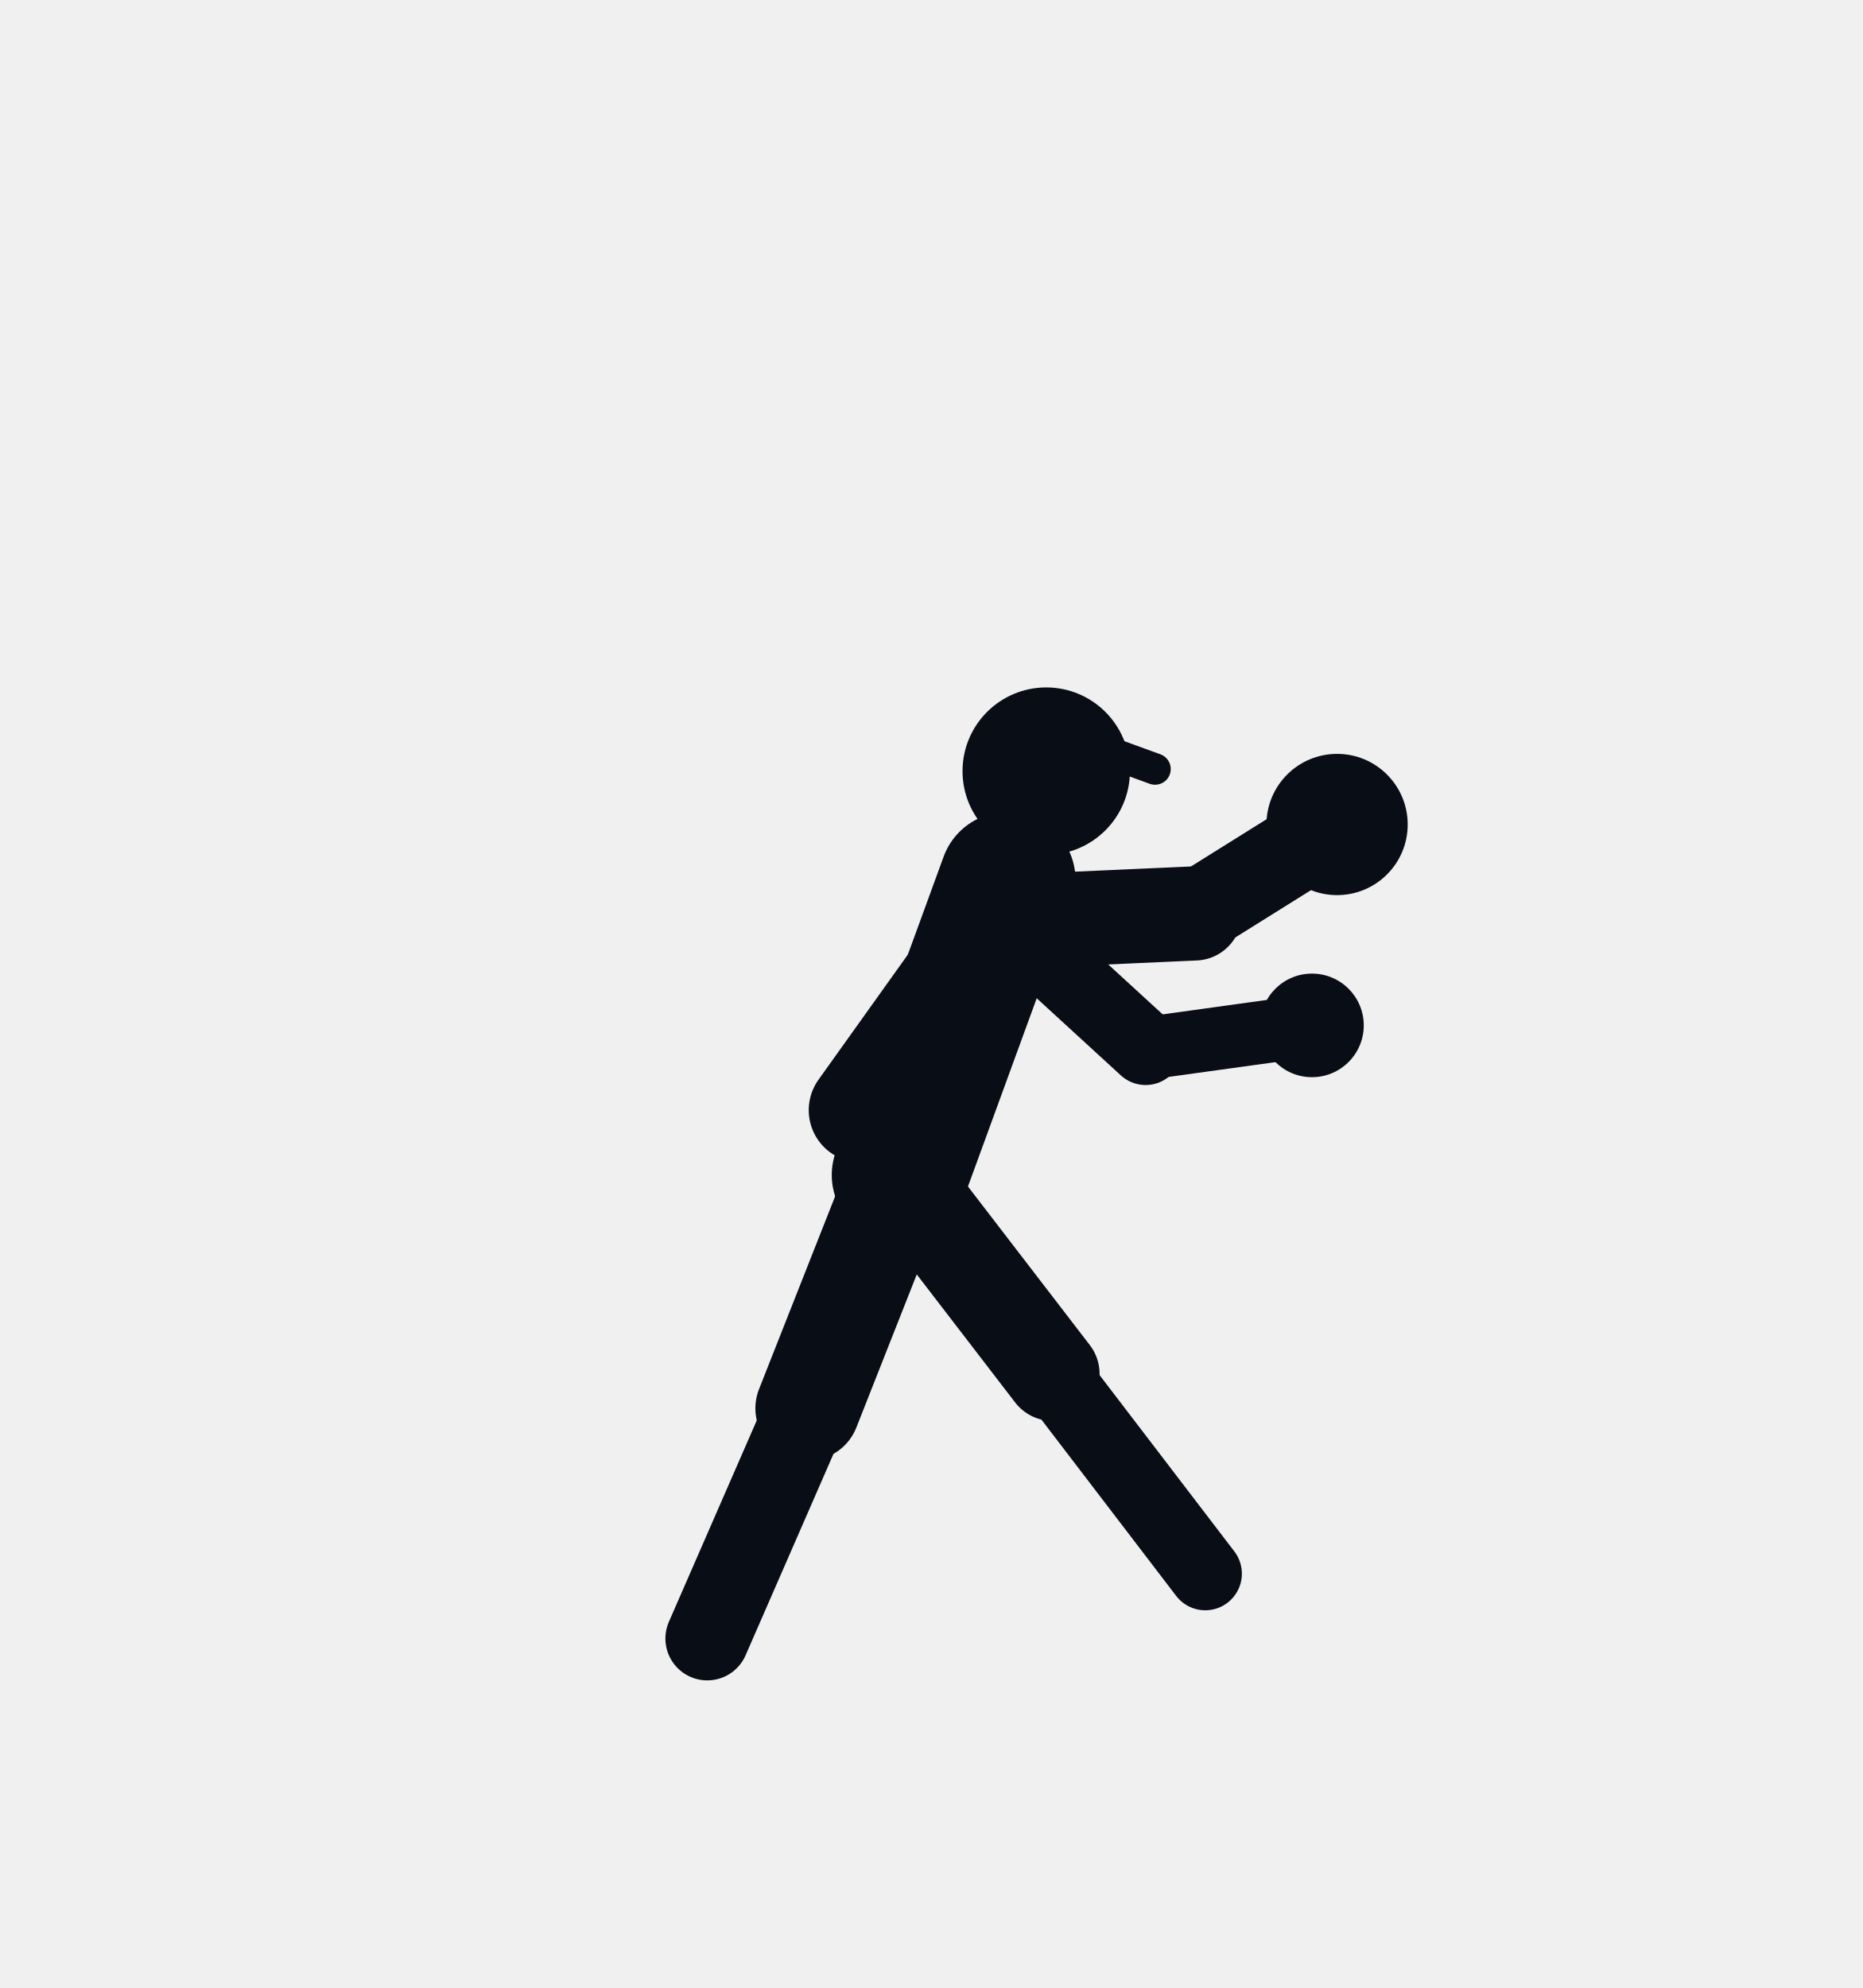
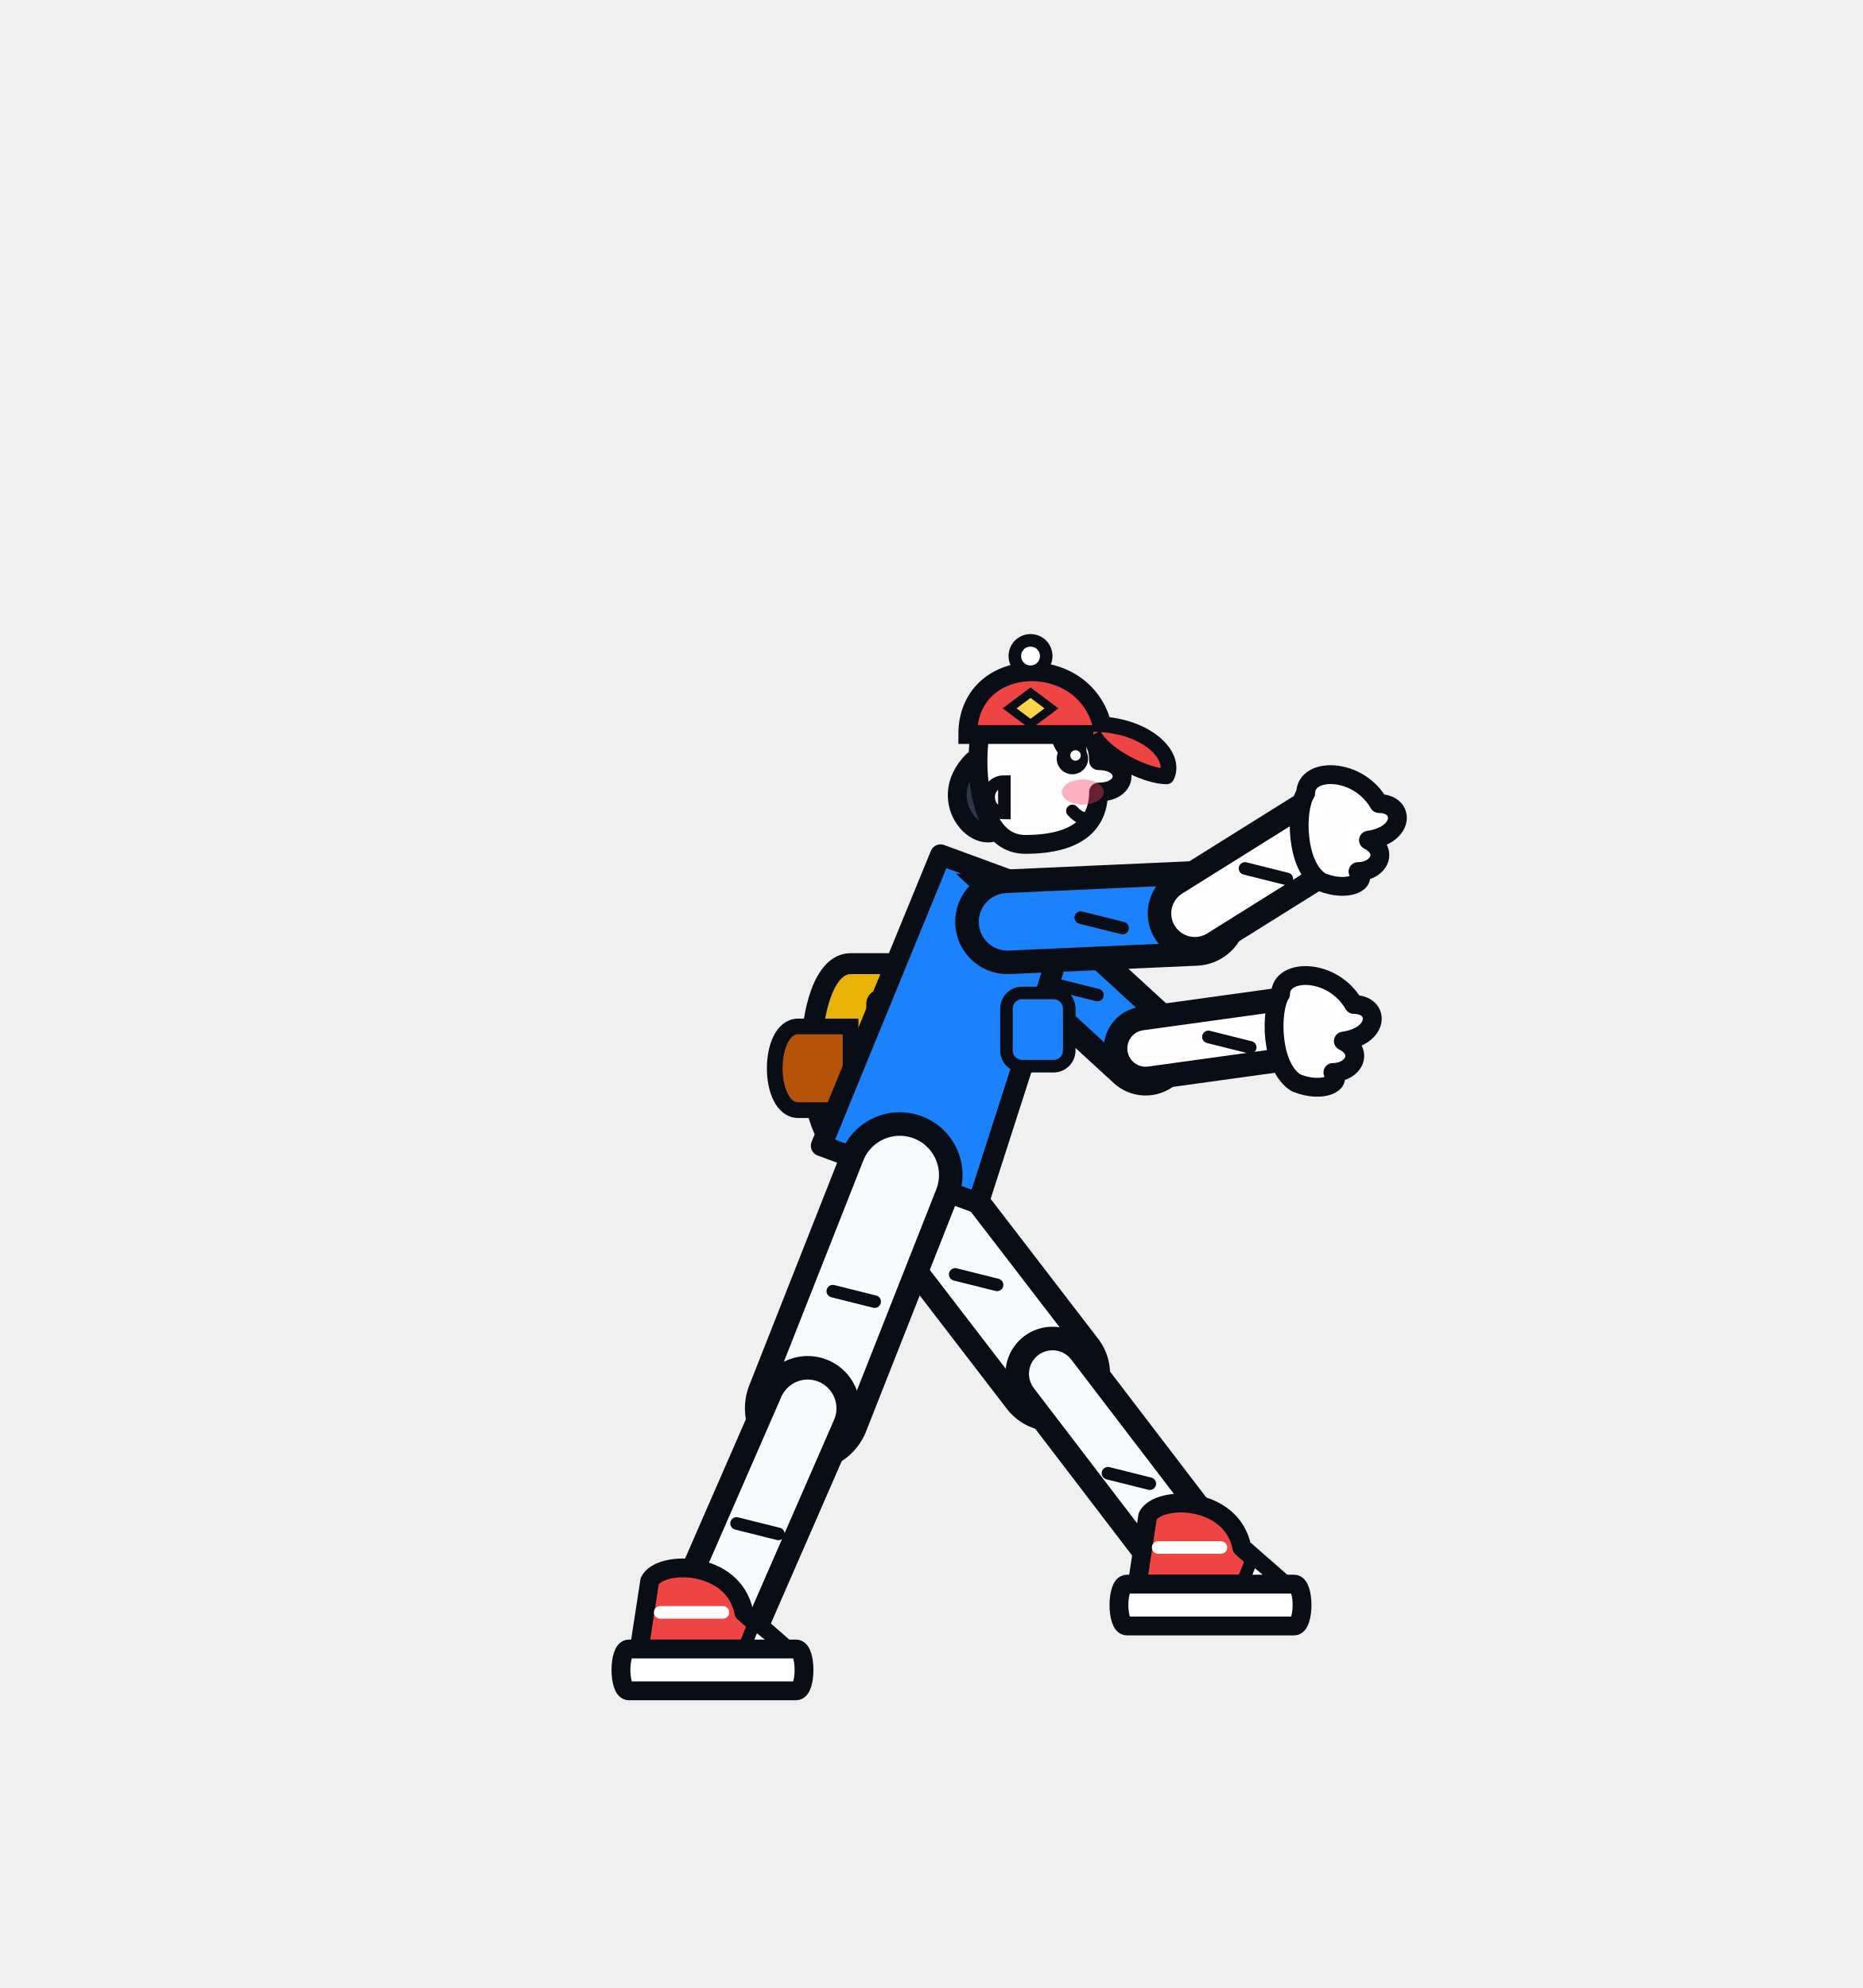
<svg xmlns="http://www.w3.org/2000/svg" viewBox="-34 -22 178 190" width="178" height="190">
-   <line x1="52.0" y1="90.3" x2="66.6" y2="109.3" stroke="#090d16" stroke-width="9" stroke-linecap="round" />
-   <line x1="66.6" y1="109.3" x2="81.2" y2="128.4" stroke="#090d16" stroke-width="7" stroke-linecap="round" />
-   <line x1="62.3" y1="66.1" x2="75.5" y2="78.2" stroke="#090d16" stroke-width="7" stroke-linecap="round" />
-   <line x1="75.5" y1="78.2" x2="91.4" y2="76.0" stroke="#090d16" stroke-width="6" stroke-linecap="round" />
-   <circle cx="91.4" cy="76.0" r="4.95" fill="#090d16" />
-   <line x1="58.3" y1="70.1" x2="48.3" y2="84.1" stroke="#090d16" stroke-width="10" stroke-linecap="round" />
-   <line x1="52.0" y1="90.3" x2="62.3" y2="62.1" stroke="#090d16" stroke-width="13" stroke-linecap="round" />
-   <circle cx="66.0" cy="51.7" r="8" fill="#090d16" />
-   <line x1="52.0" y1="90.3" x2="43.2" y2="112.6" stroke="#090d16" stroke-width="10" stroke-linecap="round" />
-   <line x1="43.2" y1="112.6" x2="33.6" y2="134.6" stroke="#090d16" stroke-width="8" stroke-linecap="round" />
-   <line x1="62.3" y1="66.1" x2="80.2" y2="65.3" stroke="#090d16" stroke-width="9" stroke-linecap="round" />
-   <line x1="80.2" y1="65.3" x2="93.8" y2="56.8" stroke="#090d16" stroke-width="8" stroke-linecap="round" />
-   <circle cx="93.8" cy="56.8" r="6.75" fill="#090d16" />
-   <line x1="69.8" y1="49.1" x2="76.4" y2="51.5" stroke="#090d16" stroke-width="3" stroke-linecap="round" />
+   <line x1="52.0" y1="90.3" x2="66.6" y2="109.3" stroke="#090d16" stroke-width="11" stroke-linecap="round" stroke-linejoin="round" />
+   <line x1="52.0" y1="90.3" x2="66.6" y2="109.3" stroke="#f8fafc" stroke-width="6.5" stroke-linecap="round" stroke-linejoin="round" />
+   <line x1="57.3" y1="99.8" x2="61.3" y2="100.8" stroke="#090d16" stroke-width="1.2" stroke-linecap="round" />
+   <line x1="66.6" y1="109.3" x2="81.2" y2="128.4" stroke="#090d16" stroke-width="9" stroke-linecap="round" stroke-linejoin="round" />
+   <line x1="66.6" y1="109.3" x2="81.2" y2="128.4" stroke="#f8fafc" stroke-width="4.5" stroke-linecap="round" stroke-linejoin="round" />
+   <line x1="71.9" y1="118.8" x2="75.9" y2="119.8" stroke="#090d16" stroke-width="1.2" stroke-linecap="round" />
+   <path d="M 74.7 129.4                            L 75.7 122.9                            C 76.7 120.9 83.7 120.9 84.7 125.9                            L 88.7 129.4 Z" fill="#ef4444" stroke="#090d16" stroke-width="1.8" stroke-linejoin="round" />
+   <path d="M 85.7 126.9                              L 88.7 129.4                              L 84.7 129.4 Z" fill="#ffffff" stroke="#090d16" stroke-width="1.2" />
+   <path d="M 73.7 129.4                            L 89.7 129.4                            C 90.7 129.4 90.7 133.4 89.7 133.4                            L 73.7 133.4                            C 72.7 133.4 72.7 129.4 73.7 129.4 Z" fill="#ffffff" stroke="#090d16" stroke-width="1.8" stroke-linejoin="round" />
+   <line x1="76.7" y1="125.9" x2="82.7" y2="125.9" stroke="#ffffff" stroke-width="1.2" stroke-linecap="round" />
+   <line x1="62.3" y1="66.1" x2="75.5" y2="78.2" stroke="#090d16" stroke-width="9" stroke-linecap="round" stroke-linejoin="round" />
+   <line x1="62.3" y1="66.1" x2="75.5" y2="78.2" stroke="#1b82fb" stroke-width="4.5" stroke-linecap="round" stroke-linejoin="round" />
+   <line x1="66.9" y1="72.1" x2="70.9" y2="73.1" stroke="#090d16" stroke-width="1.2" stroke-linecap="round" />
+   <line x1="75.5" y1="78.2" x2="91.4" y2="76.0" stroke="#090d16" stroke-width="8" stroke-linecap="round" stroke-linejoin="round" />
+   <line x1="75.5" y1="78.2" x2="91.4" y2="76.0" stroke="#fffdfd" stroke-width="3.5" stroke-linecap="round" stroke-linejoin="round" />
+   <line x1="81.5" y1="77.1" x2="85.5" y2="78.1" stroke="#090d16" stroke-width="1.2" stroke-linecap="round" />
+   <path d="M 88.4 73.0               C 88.4 70.5 93.4 70.5 95.4 74.0               C 97.9 74.0 97.9 77.0 94.4 77.5               C 96.4 78.5 95.4 80.5 93.4 80.5               C 94.4 81.5 92.4 82.5 89.9 81.5               C 87.4 80.0 87.4 74.5 88.4 73.0 Z" fill="#fffdfd" stroke="#090d16" stroke-width="1.8" stroke-linejoin="round" />
+   <path d="M 58.3 70.1                           H 47.3                           C 42.3 70.1 42.3 88.1 47.3 88.1                           H 58.3 Z" fill="#eab308" stroke="#090d16" stroke-width="2" stroke-linejoin="round" />
+   <path d="M 47.3 76.1                             H 42.3                             C 39.3 76.1 39.3 84.1 42.3 84.1                             H 47.3 Z" fill="#b45309" stroke="#090d16" stroke-width="1.5" />
+   <line x1="52.3" y1="70.1" x2="52.3" y2="88.1" stroke="#090d16" stroke-width="1.2" stroke-dasharray="1.5,1.5" />
+   <rect x="48.3" y="78.1" width="5" height="7" rx="1.5" fill="#f8fafc" stroke="#090d16" stroke-width="1" />
+   <rect x="49.3" y="73.1" width="3" height="6" rx="0.8" fill="#10b981" stroke="#090d16" stroke-width="1" />
+   <rect x="50.3" y="71.1" width="1" height="2" fill="#3b82f6" />
+   <path d="M 58.3 70.1 Q 64.3 72.1 61.3 78.1" fill="none" stroke="#090d16" stroke-width="2" stroke-linecap="round" />
+   <path d="M 58.3 84.1 Q 63.3 83.1 60.3 79.1" fill="none" stroke="#090d16" stroke-width="2" stroke-linecap="round" />
+   <path d="M 44.5 87.5 L 59.5 93.0 L 68.7 64.4 L 55.9 59.7 Z" fill="#1b82fb" stroke="#090d16" stroke-width="2" stroke-linejoin="round" />
+   <rect x="62.2" y="72.9" width="6" height="7" rx="1.5" fill="#1b82fb" stroke="#090d16" stroke-width="1.2" />
+   <path d="M 58.9 62.1 L 65.6 62.1 L 63.8 66.6 Z" fill="#ffffff" stroke="#090d16" stroke-width="1.2" />
+   <path d="M 59.0 50.7 C 55.0 54.7 60.0 59.7 62.0 56.7 Z" fill="#2d3748" stroke="#090d16" stroke-width="1.8" stroke-linejoin="round" />
+   <path d="M 60.0 46.7                          C 70.0 45.7 71.0 48.7 71.0 50.7                          C 74.0 50.7 74.0 53.7 71.0 53.7                          C 71.0 56.7 69.0 58.7 64.0 58.7                          C 59.0 58.7 59.0 49.7 60.0 46.7 Z" fill="#fffdfd" stroke="#090d16" stroke-width="1.8" stroke-linejoin="round" />
+   <path d="M 67.0 46.7 Q 70.0 48.7 69.0 50.7 Q 67.0 49.7 67.0 47.7 Z" fill="#2d3748" stroke="#090d16" stroke-width="1.2" />
+   <path d="M 62.0 52.7 C 60.0 52.7 60.0 55.7 62.0 55.7 Z" fill="#fffdfd" stroke="#090d16" stroke-width="1.2" />
+   <circle cx="68.5" cy="50.5" r="1.5" fill="#090d16" />
+   <circle cx="68.8" cy="50.2" r="0.5" fill="#ffffff" />
+   <path d="M 67.2 48.2 Q 68.8 47.5 70.2 48.2" fill="none" stroke="#090d16" stroke-width="1.2" stroke-linecap="round" />
+   <ellipse cx="69.5" cy="53.7" rx="2" ry="1.2" fill="#f43f5e" opacity="0.4" />
+   <path d="M 68.5 55.5 Q 69.8 56.9 70.5 55.5" fill="none" stroke="#090d16" stroke-width="1.2" stroke-linecap="round" />
+   <path d="M 58.5 48.2                             C 58.5 40.2 70.5 40.2 71.5 48.2 Z" fill="#ef4444" stroke="#090d16" stroke-width="1.8" />
+   <path d="M 70.5 47.2                             C 75.5 47.2 78.5 50.2 77.5 52.2                             C 75.5 52.2 71.5 50.2 70.5 48.2" fill="#ef4444" stroke="#090d16" stroke-width="1.5" stroke-linejoin="round" />
+   <circle cx="64.5" cy="40.7" r="1.5" fill="#ffffff" stroke="#090d16" stroke-width="1.2" />
+   <polygon points="64.5, 44.2 66.5, 45.7 64.5, 47.2 62.5, 45.7" fill="#fcd34d" stroke="#090d16" stroke-width="0.8" />
+   <line x1="52.0" y1="90.3" x2="43.2" y2="112.6" stroke="#090d16" stroke-width="12" stroke-linecap="round" stroke-linejoin="round" />
+   <line x1="52.0" y1="90.3" x2="43.2" y2="112.6" stroke="#f8fafc" stroke-width="7.5" stroke-linecap="round" stroke-linejoin="round" />
+   <line x1="45.6" y1="101.4" x2="49.6" y2="102.4" stroke="#090d16" stroke-width="1.2" stroke-linecap="round" />
+   <line x1="43.2" y1="112.6" x2="33.6" y2="134.6" stroke="#090d16" stroke-width="10" stroke-linecap="round" stroke-linejoin="round" />
+   <line x1="43.2" y1="112.6" x2="33.6" y2="134.6" stroke="#f8fafc" stroke-width="5.5" stroke-linecap="round" stroke-linejoin="round" />
+   <line x1="36.4" y1="123.6" x2="40.4" y2="124.6" stroke="#090d16" stroke-width="1.2" stroke-linecap="round" />
+   <path d="M 27.1 135.6                            L 28.1 129.1                            C 29.1 127.1 36.1 127.1 37.1 132.1                            L 41.1 135.6 Z" fill="#ef4444" stroke="#090d16" stroke-width="1.8" stroke-linejoin="round" />
+   <path d="M 38.1 133.1                              L 41.1 135.6                              L 37.1 135.6 Z" fill="#ffffff" stroke="#090d16" stroke-width="1.2" />
+   <path d="M 26.1 135.6                            L 42.1 135.6                            C 43.1 135.6 43.1 139.6 42.1 139.6                            L 26.1 139.6                            C 25.1 139.6 25.1 135.6 26.1 135.6 Z" fill="#ffffff" stroke="#090d16" stroke-width="1.8" stroke-linejoin="round" />
+   <line x1="29.1" y1="132.1" x2="35.1" y2="132.1" stroke="#ffffff" stroke-width="1.2" stroke-linecap="round" />
+   <line x1="62.3" y1="66.1" x2="80.2" y2="65.3" stroke="#090d16" stroke-width="10" stroke-linecap="round" stroke-linejoin="round" />
+   <line x1="62.3" y1="66.1" x2="80.2" y2="65.3" stroke="#1b82fb" stroke-width="5.5" stroke-linecap="round" stroke-linejoin="round" />
+   <line x1="69.3" y1="65.7" x2="73.3" y2="66.7" stroke="#090d16" stroke-width="1.2" stroke-linecap="round" />
+   <line x1="80.2" y1="65.3" x2="93.8" y2="56.8" stroke="#090d16" stroke-width="9" stroke-linecap="round" stroke-linejoin="round" />
+   <line x1="80.2" y1="65.3" x2="93.8" y2="56.8" stroke="#fffdfd" stroke-width="4.5" stroke-linecap="round" stroke-linejoin="round" />
+   <line x1="85.0" y1="61.0" x2="89.0" y2="62.0" stroke="#090d16" stroke-width="1.2" stroke-linecap="round" />
+   <path d="M 90.8 53.8               C 90.8 51.3 95.8 51.3 97.8 54.8               C 100.3 54.8 100.3 57.8 96.8 58.3               C 98.8 59.3 97.8 61.3 95.8 61.3               C 96.8 62.3 94.8 63.3 92.3 62.3               C 89.8 60.8 89.8 55.3 90.8 53.8 Z" fill="#fffdfd" stroke="#090d16" stroke-width="1.8" stroke-linejoin="round" />
</svg>
